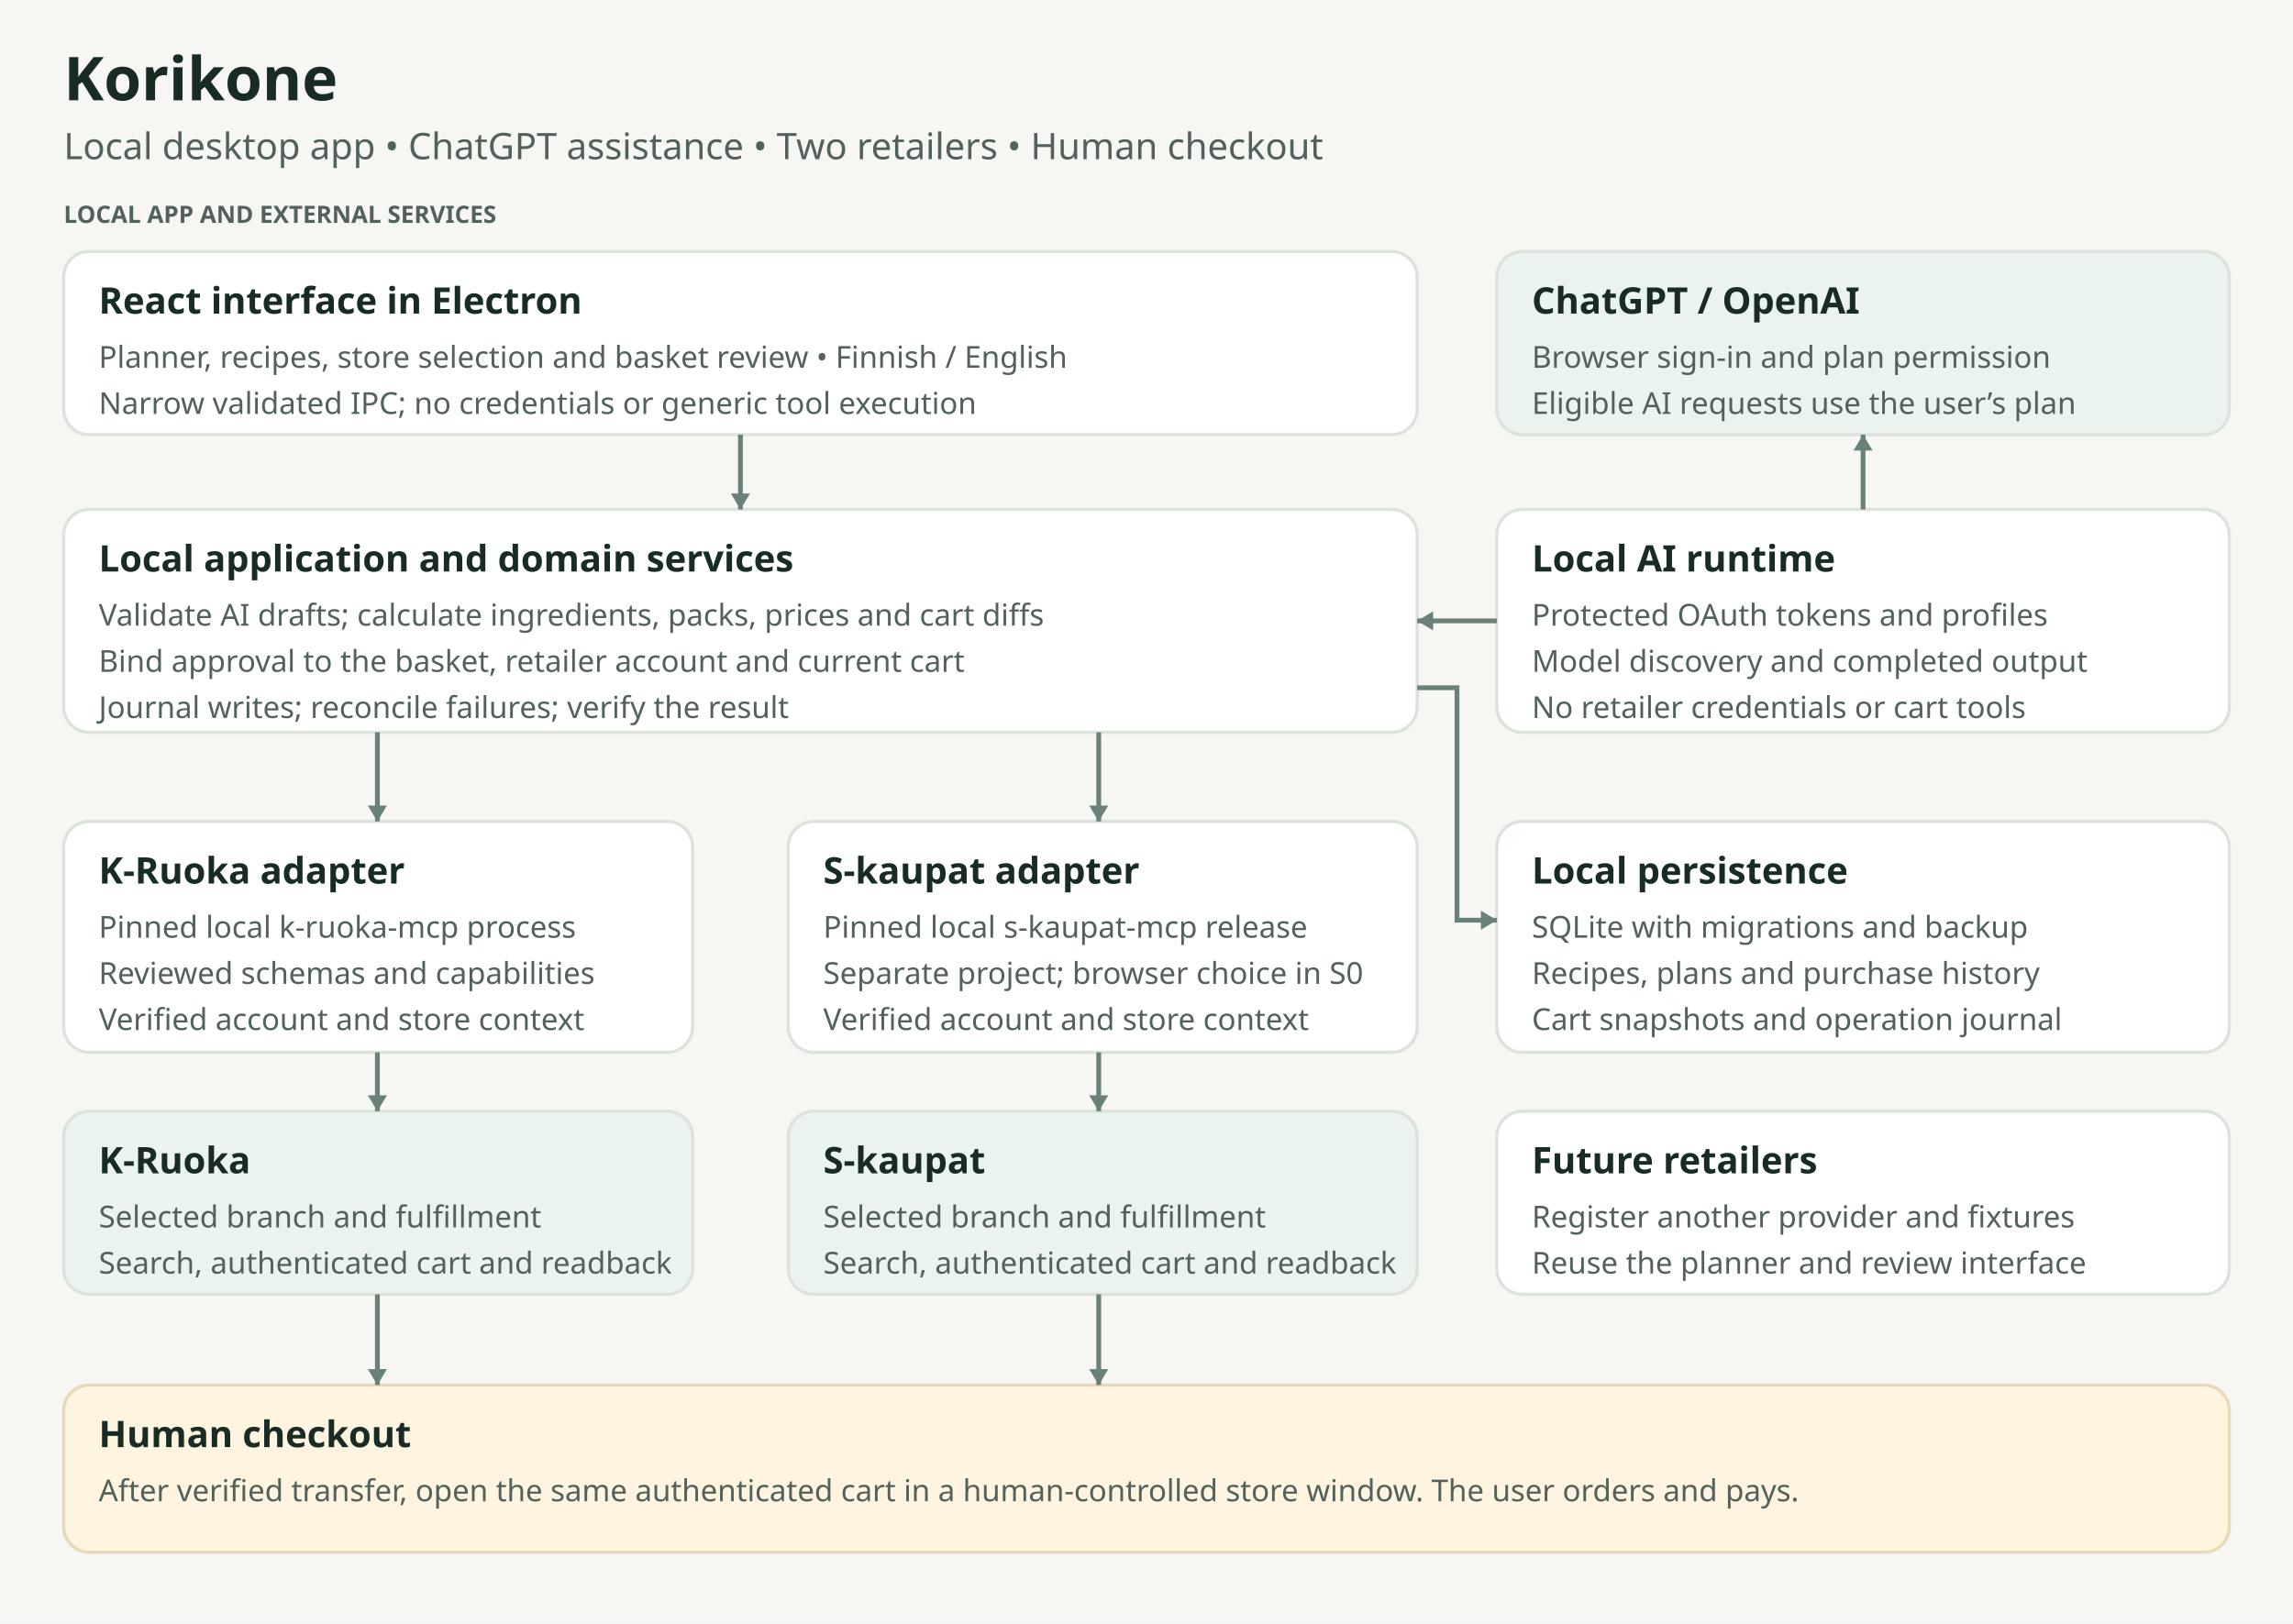
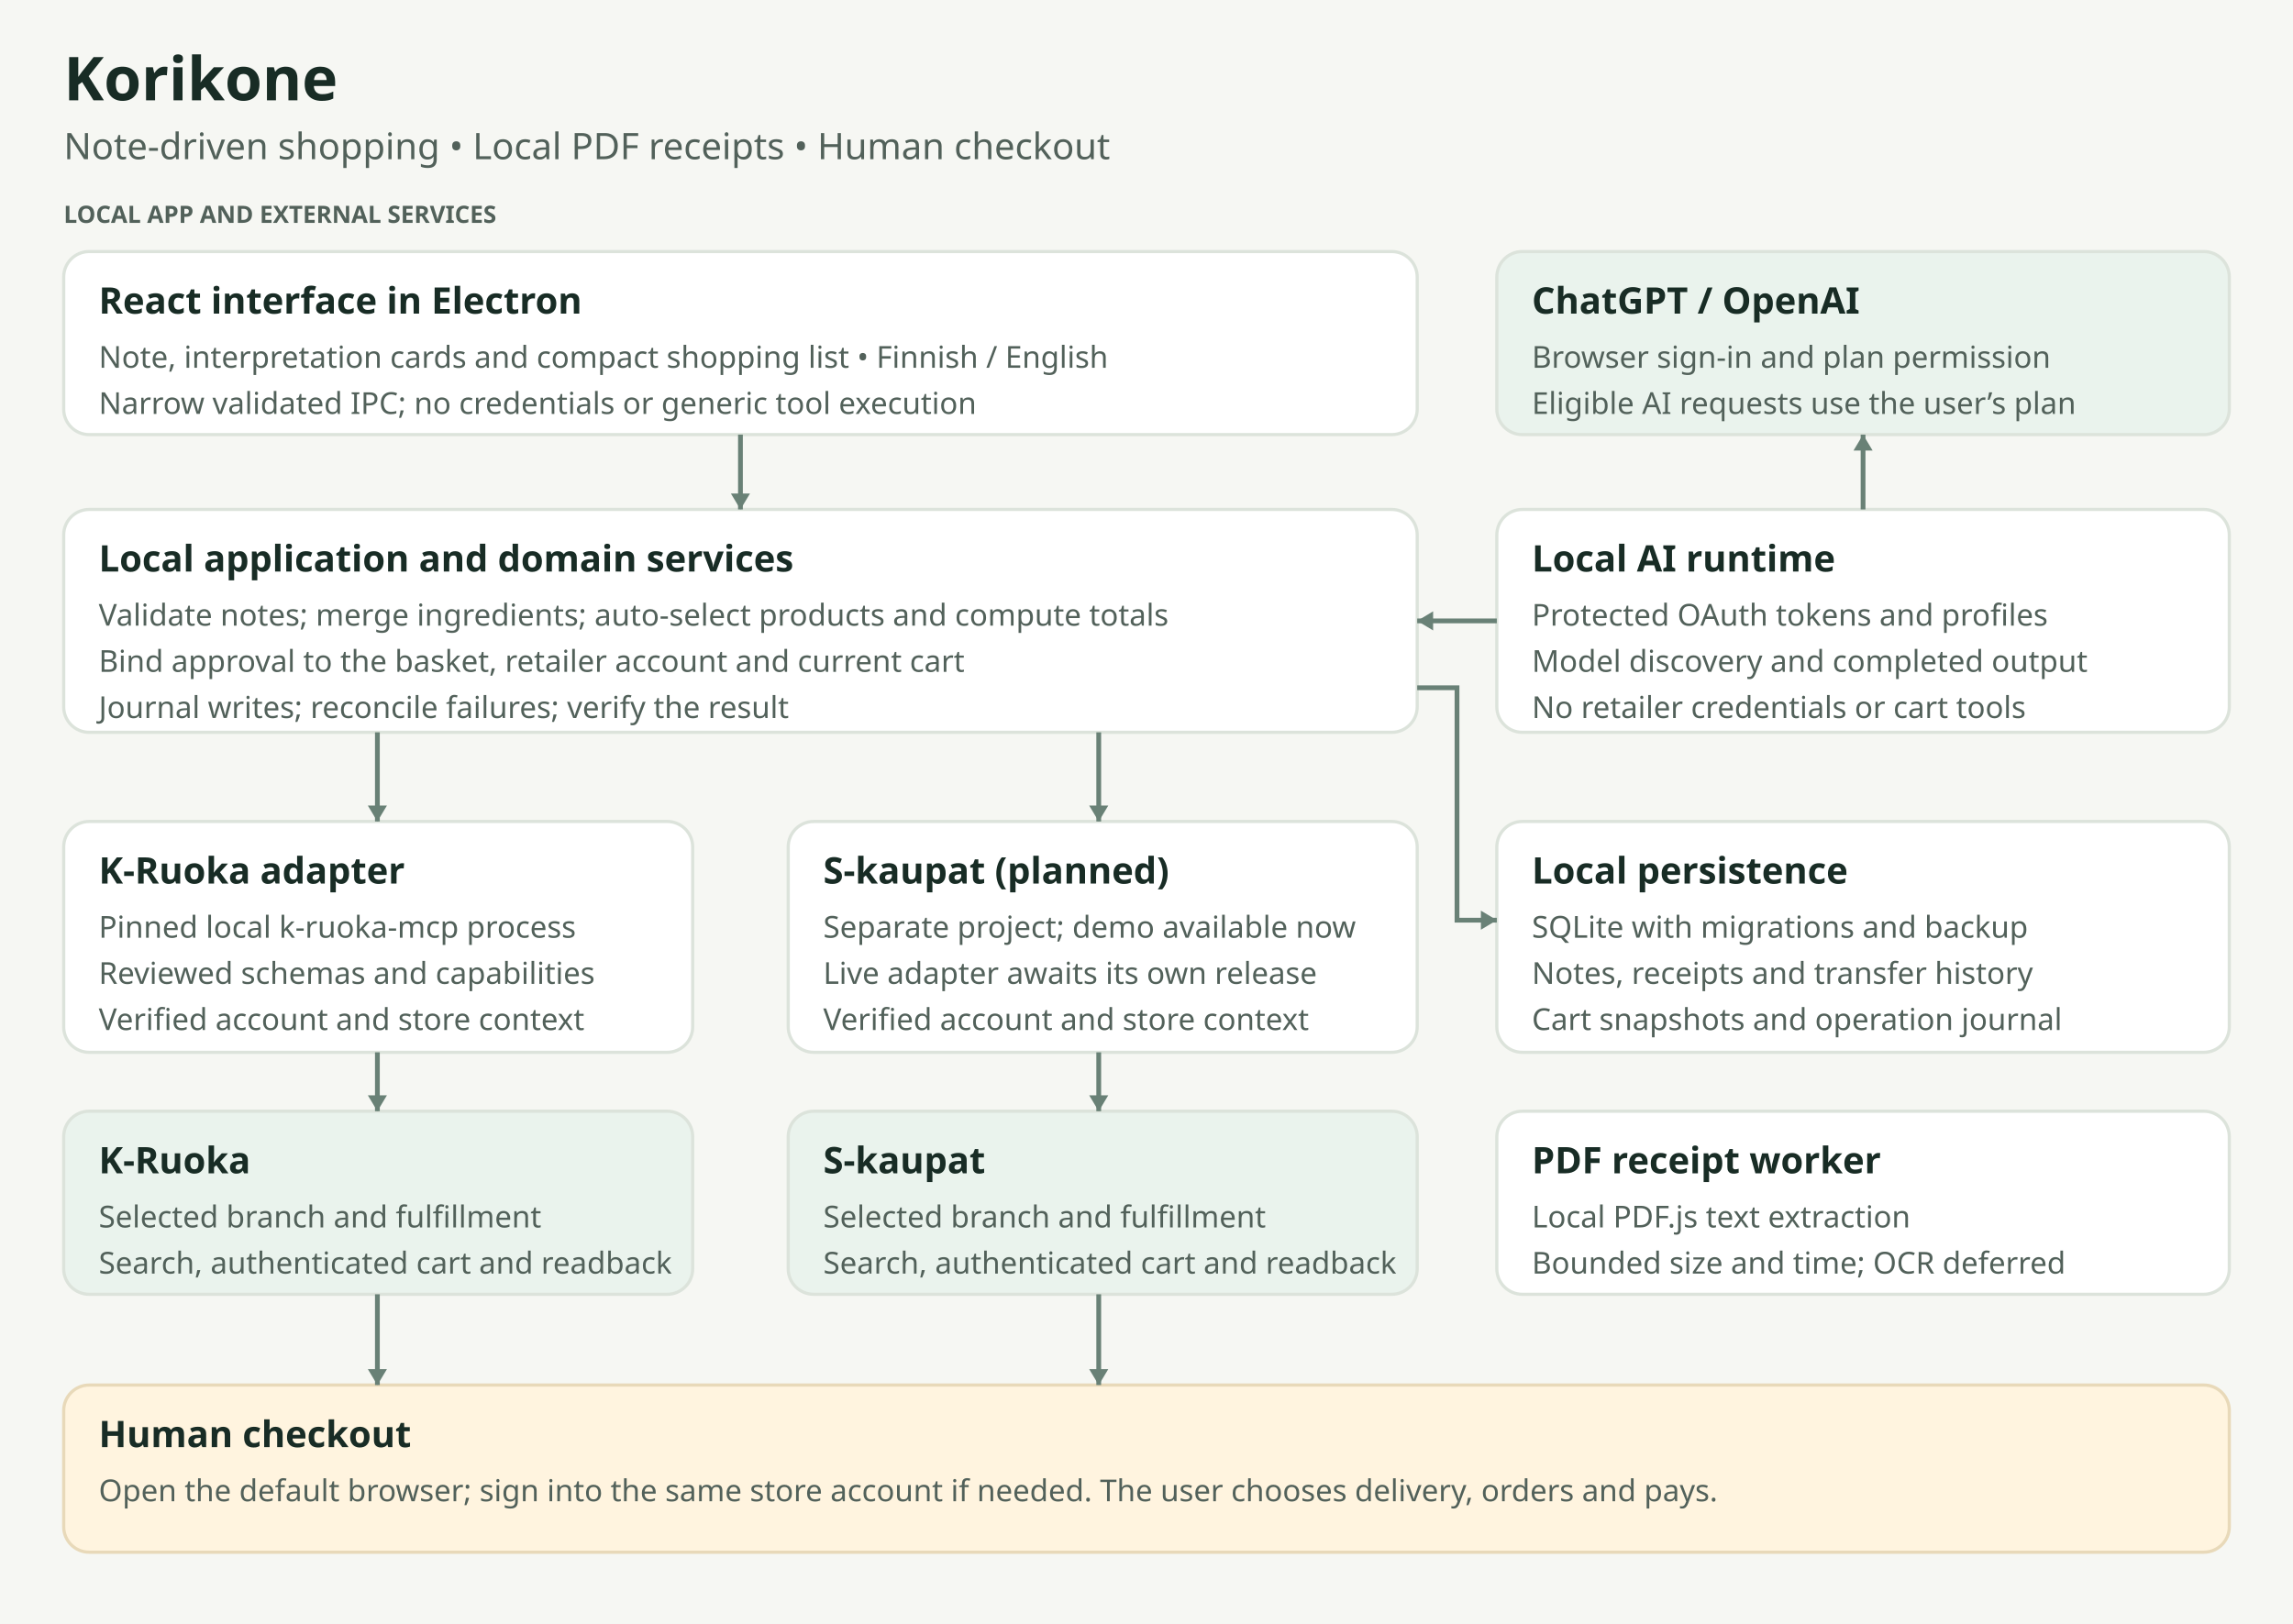
<svg xmlns="http://www.w3.org/2000/svg" width="1440" height="1020" viewBox="0 0 1440 1020" role="img" aria-labelledby="title desc">
  <rect width="1440" height="1020" fill="#f6f7f3" />
  <text x="40" y="63" font-family="Segoe UI, sans-serif" font-size="38" font-weight="700" fill="#182c25">Korikone</text>
-   <text x="40" y="100" font-family="Segoe UI, sans-serif" font-size="23" font-weight="400" fill="#52615a">Local desktop app • ChatGPT assistance • Two retailers • Human checkout</text>
+   <text x="40" y="100" font-family="Segoe UI, sans-serif" font-size="23" font-weight="400" fill="#52615a">Note-driven shopping • Local PDF receipts • Human checkout</text>
  <text x="40" y="140" font-family="Segoe UI, sans-serif" font-size="15" font-weight="700" fill="#52615a">LOCAL APP AND EXTERNAL SERVICES</text>
  <rect x="40" y="158" width="850" height="115" rx="16" fill="#ffffff" stroke="#dce3db" stroke-width="2" />
  <text x="62" y="197" font-family="Segoe UI, sans-serif" font-size="23" font-weight="700" fill="#182c25">React interface in Electron</text>
-   <text x="62" y="231" font-family="Segoe UI, sans-serif" font-size="19" font-weight="400" fill="#52615a">Planner, recipes, store selection and basket review • Finnish / English</text>
+   <text x="62" y="231" font-family="Segoe UI, sans-serif" font-size="19" font-weight="400" fill="#52615a">Note, interpretation cards and compact shopping list • Finnish / English</text>
  <text x="62" y="260" font-family="Segoe UI, sans-serif" font-size="19" font-weight="400" fill="#52615a">Narrow validated IPC; no credentials or generic tool execution</text>
  <rect x="940" y="158" width="460" height="115" rx="16" fill="#eaf3ed" stroke="#dce3db" stroke-width="2" />
  <text x="962" y="197" font-family="Segoe UI, sans-serif" font-size="23" font-weight="700" fill="#182c25">ChatGPT / OpenAI</text>
  <text x="962" y="231" font-family="Segoe UI, sans-serif" font-size="19" font-weight="400" fill="#52615a">Browser sign-in and plan permission</text>
  <text x="962" y="260" font-family="Segoe UI, sans-serif" font-size="19" font-weight="400" fill="#52615a">Eligible AI requests use the user’s plan</text>
  <rect x="40" y="320" width="850" height="140" rx="16" fill="#ffffff" stroke="#dce3db" stroke-width="2" />
  <text x="62" y="359" font-family="Segoe UI, sans-serif" font-size="23" font-weight="700" fill="#182c25">Local application and domain services</text>
-   <text x="62" y="393" font-family="Segoe UI, sans-serif" font-size="19" font-weight="400" fill="#52615a">Validate AI drafts; calculate ingredients, packs, prices and cart diffs</text>
+   <text x="62" y="393" font-family="Segoe UI, sans-serif" font-size="19" font-weight="400" fill="#52615a">Validate notes; merge ingredients; auto-select products and compute totals</text>
  <text x="62" y="422" font-family="Segoe UI, sans-serif" font-size="19" font-weight="400" fill="#52615a">Bind approval to the basket, retailer account and current cart</text>
  <text x="62" y="451" font-family="Segoe UI, sans-serif" font-size="19" font-weight="400" fill="#52615a">Journal writes; reconcile failures; verify the result</text>
  <rect x="940" y="320" width="460" height="140" rx="16" fill="#ffffff" stroke="#dce3db" stroke-width="2" />
  <text x="962" y="359" font-family="Segoe UI, sans-serif" font-size="23" font-weight="700" fill="#182c25">Local AI runtime</text>
  <text x="962" y="393" font-family="Segoe UI, sans-serif" font-size="19" font-weight="400" fill="#52615a">Protected OAuth tokens and profiles</text>
  <text x="962" y="422" font-family="Segoe UI, sans-serif" font-size="19" font-weight="400" fill="#52615a">Model discovery and completed output</text>
  <text x="962" y="451" font-family="Segoe UI, sans-serif" font-size="19" font-weight="400" fill="#52615a">No retailer credentials or cart tools</text>
  <polyline points="465,273 465,320" fill="none" stroke="#698176" stroke-width="3" />
  <polygon points="465,320 459,310 471,310" fill="#698176" />
  <polyline points="1170,320 1170,273" fill="none" stroke="#698176" stroke-width="3" />
  <polygon points="1170,273 1164,283 1176,283" fill="#698176" />
  <polyline points="940,390 890,390" fill="none" stroke="#698176" stroke-width="3" />
  <polygon points="890,390 900,384 900,396" fill="#698176" />
  <rect x="40" y="516" width="395" height="145" rx="16" fill="#ffffff" stroke="#dce3db" stroke-width="2" />
  <text x="62" y="555" font-family="Segoe UI, sans-serif" font-size="23" font-weight="700" fill="#182c25">K-Ruoka adapter</text>
  <text x="62" y="589" font-family="Segoe UI, sans-serif" font-size="19" font-weight="400" fill="#52615a">Pinned local k-ruoka-mcp process</text>
  <text x="62" y="618" font-family="Segoe UI, sans-serif" font-size="19" font-weight="400" fill="#52615a">Reviewed schemas and capabilities</text>
  <text x="62" y="647" font-family="Segoe UI, sans-serif" font-size="19" font-weight="400" fill="#52615a">Verified account and store context</text>
  <rect x="495" y="516" width="395" height="145" rx="16" fill="#ffffff" stroke="#dce3db" stroke-width="2" />
-   <text x="517" y="555" font-family="Segoe UI, sans-serif" font-size="23" font-weight="700" fill="#182c25">S-kaupat adapter</text>
-   <text x="517" y="589" font-family="Segoe UI, sans-serif" font-size="19" font-weight="400" fill="#52615a">Pinned local s-kaupat-mcp release</text>
-   <text x="517" y="618" font-family="Segoe UI, sans-serif" font-size="19" font-weight="400" fill="#52615a">Separate project; browser choice in S0</text>
+   <text x="517" y="555" font-family="Segoe UI, sans-serif" font-size="23" font-weight="700" fill="#182c25">S-kaupat (planned)</text>
+   <text x="517" y="589" font-family="Segoe UI, sans-serif" font-size="19" font-weight="400" fill="#52615a">Separate project; demo available now</text>
+   <text x="517" y="618" font-family="Segoe UI, sans-serif" font-size="19" font-weight="400" fill="#52615a">Live adapter awaits its own release</text>
  <text x="517" y="647" font-family="Segoe UI, sans-serif" font-size="19" font-weight="400" fill="#52615a">Verified account and store context</text>
  <rect x="940" y="516" width="460" height="145" rx="16" fill="#ffffff" stroke="#dce3db" stroke-width="2" />
  <text x="962" y="555" font-family="Segoe UI, sans-serif" font-size="23" font-weight="700" fill="#182c25">Local persistence</text>
  <text x="962" y="589" font-family="Segoe UI, sans-serif" font-size="19" font-weight="400" fill="#52615a">SQLite with migrations and backup</text>
-   <text x="962" y="618" font-family="Segoe UI, sans-serif" font-size="19" font-weight="400" fill="#52615a">Recipes, plans and purchase history</text>
+   <text x="962" y="618" font-family="Segoe UI, sans-serif" font-size="19" font-weight="400" fill="#52615a">Notes, receipts and transfer history</text>
  <text x="962" y="647" font-family="Segoe UI, sans-serif" font-size="19" font-weight="400" fill="#52615a">Cart snapshots and operation journal</text>
  <polyline points="237,460 237,516" fill="none" stroke="#698176" stroke-width="3" />
  <polygon points="237,516 231,506 243,506" fill="#698176" />
  <polyline points="690,460 690,516" fill="none" stroke="#698176" stroke-width="3" />
  <polygon points="690,516 684,506 696,506" fill="#698176" />
  <polyline points="890,432 915,432 915,578 940,578" fill="none" stroke="#698176" stroke-width="3" />
  <polygon points="940,578 930,572 930,584" fill="#698176" />
  <rect x="40" y="698" width="395" height="115" rx="16" fill="#eaf3ed" stroke="#dce3db" stroke-width="2" />
  <text x="62" y="737" font-family="Segoe UI, sans-serif" font-size="23" font-weight="700" fill="#182c25">K-Ruoka</text>
  <text x="62" y="771" font-family="Segoe UI, sans-serif" font-size="19" font-weight="400" fill="#52615a">Selected branch and fulfillment</text>
  <text x="62" y="800" font-family="Segoe UI, sans-serif" font-size="19" font-weight="400" fill="#52615a">Search, authenticated cart and readback</text>
  <rect x="495" y="698" width="395" height="115" rx="16" fill="#eaf3ed" stroke="#dce3db" stroke-width="2" />
  <text x="517" y="737" font-family="Segoe UI, sans-serif" font-size="23" font-weight="700" fill="#182c25">S-kaupat</text>
  <text x="517" y="771" font-family="Segoe UI, sans-serif" font-size="19" font-weight="400" fill="#52615a">Selected branch and fulfillment</text>
  <text x="517" y="800" font-family="Segoe UI, sans-serif" font-size="19" font-weight="400" fill="#52615a">Search, authenticated cart and readback</text>
  <rect x="940" y="698" width="460" height="115" rx="16" fill="#ffffff" stroke="#dce3db" stroke-width="2" />
-   <text x="962" y="737" font-family="Segoe UI, sans-serif" font-size="23" font-weight="700" fill="#182c25">Future retailers</text>
-   <text x="962" y="771" font-family="Segoe UI, sans-serif" font-size="19" font-weight="400" fill="#52615a">Register another provider and fixtures</text>
-   <text x="962" y="800" font-family="Segoe UI, sans-serif" font-size="19" font-weight="400" fill="#52615a">Reuse the planner and review interface</text>
+   <text x="962" y="737" font-family="Segoe UI, sans-serif" font-size="23" font-weight="700" fill="#182c25">PDF receipt worker</text>
+   <text x="962" y="771" font-family="Segoe UI, sans-serif" font-size="19" font-weight="400" fill="#52615a">Local PDF.js text extraction</text>
+   <text x="962" y="800" font-family="Segoe UI, sans-serif" font-size="19" font-weight="400" fill="#52615a">Bounded size and time; OCR deferred</text>
  <polyline points="237,661 237,698" fill="none" stroke="#698176" stroke-width="3" />
  <polygon points="237,698 231,688 243,688" fill="#698176" />
  <polyline points="690,661 690,698" fill="none" stroke="#698176" stroke-width="3" />
  <polygon points="690,698 684,688 696,688" fill="#698176" />
  <rect x="40" y="870" width="1360" height="105" rx="16" fill="#fff4df" stroke="#e8d9b9" stroke-width="2" />
  <text x="62" y="909" font-family="Segoe UI, sans-serif" font-size="23" font-weight="700" fill="#182c25">Human checkout</text>
-   <text x="62" y="943" font-family="Segoe UI, sans-serif" font-size="19" font-weight="400" fill="#52615a">After verified transfer, open the same authenticated cart in a human-controlled store window. The user orders and pays.</text>
+   <text x="62" y="943" font-family="Segoe UI, sans-serif" font-size="19" font-weight="400" fill="#52615a">Open the default browser; sign into the same store account if needed. The user chooses delivery, orders and pays.</text>
  <polyline points="237,813 237,870" fill="none" stroke="#698176" stroke-width="3" />
  <polygon points="237,870 231,860 243,860" fill="#698176" />
  <polyline points="690,813 690,870" fill="none" stroke="#698176" stroke-width="3" />
  <polygon points="690,870 684,860 696,860" fill="#698176" />
</svg>
